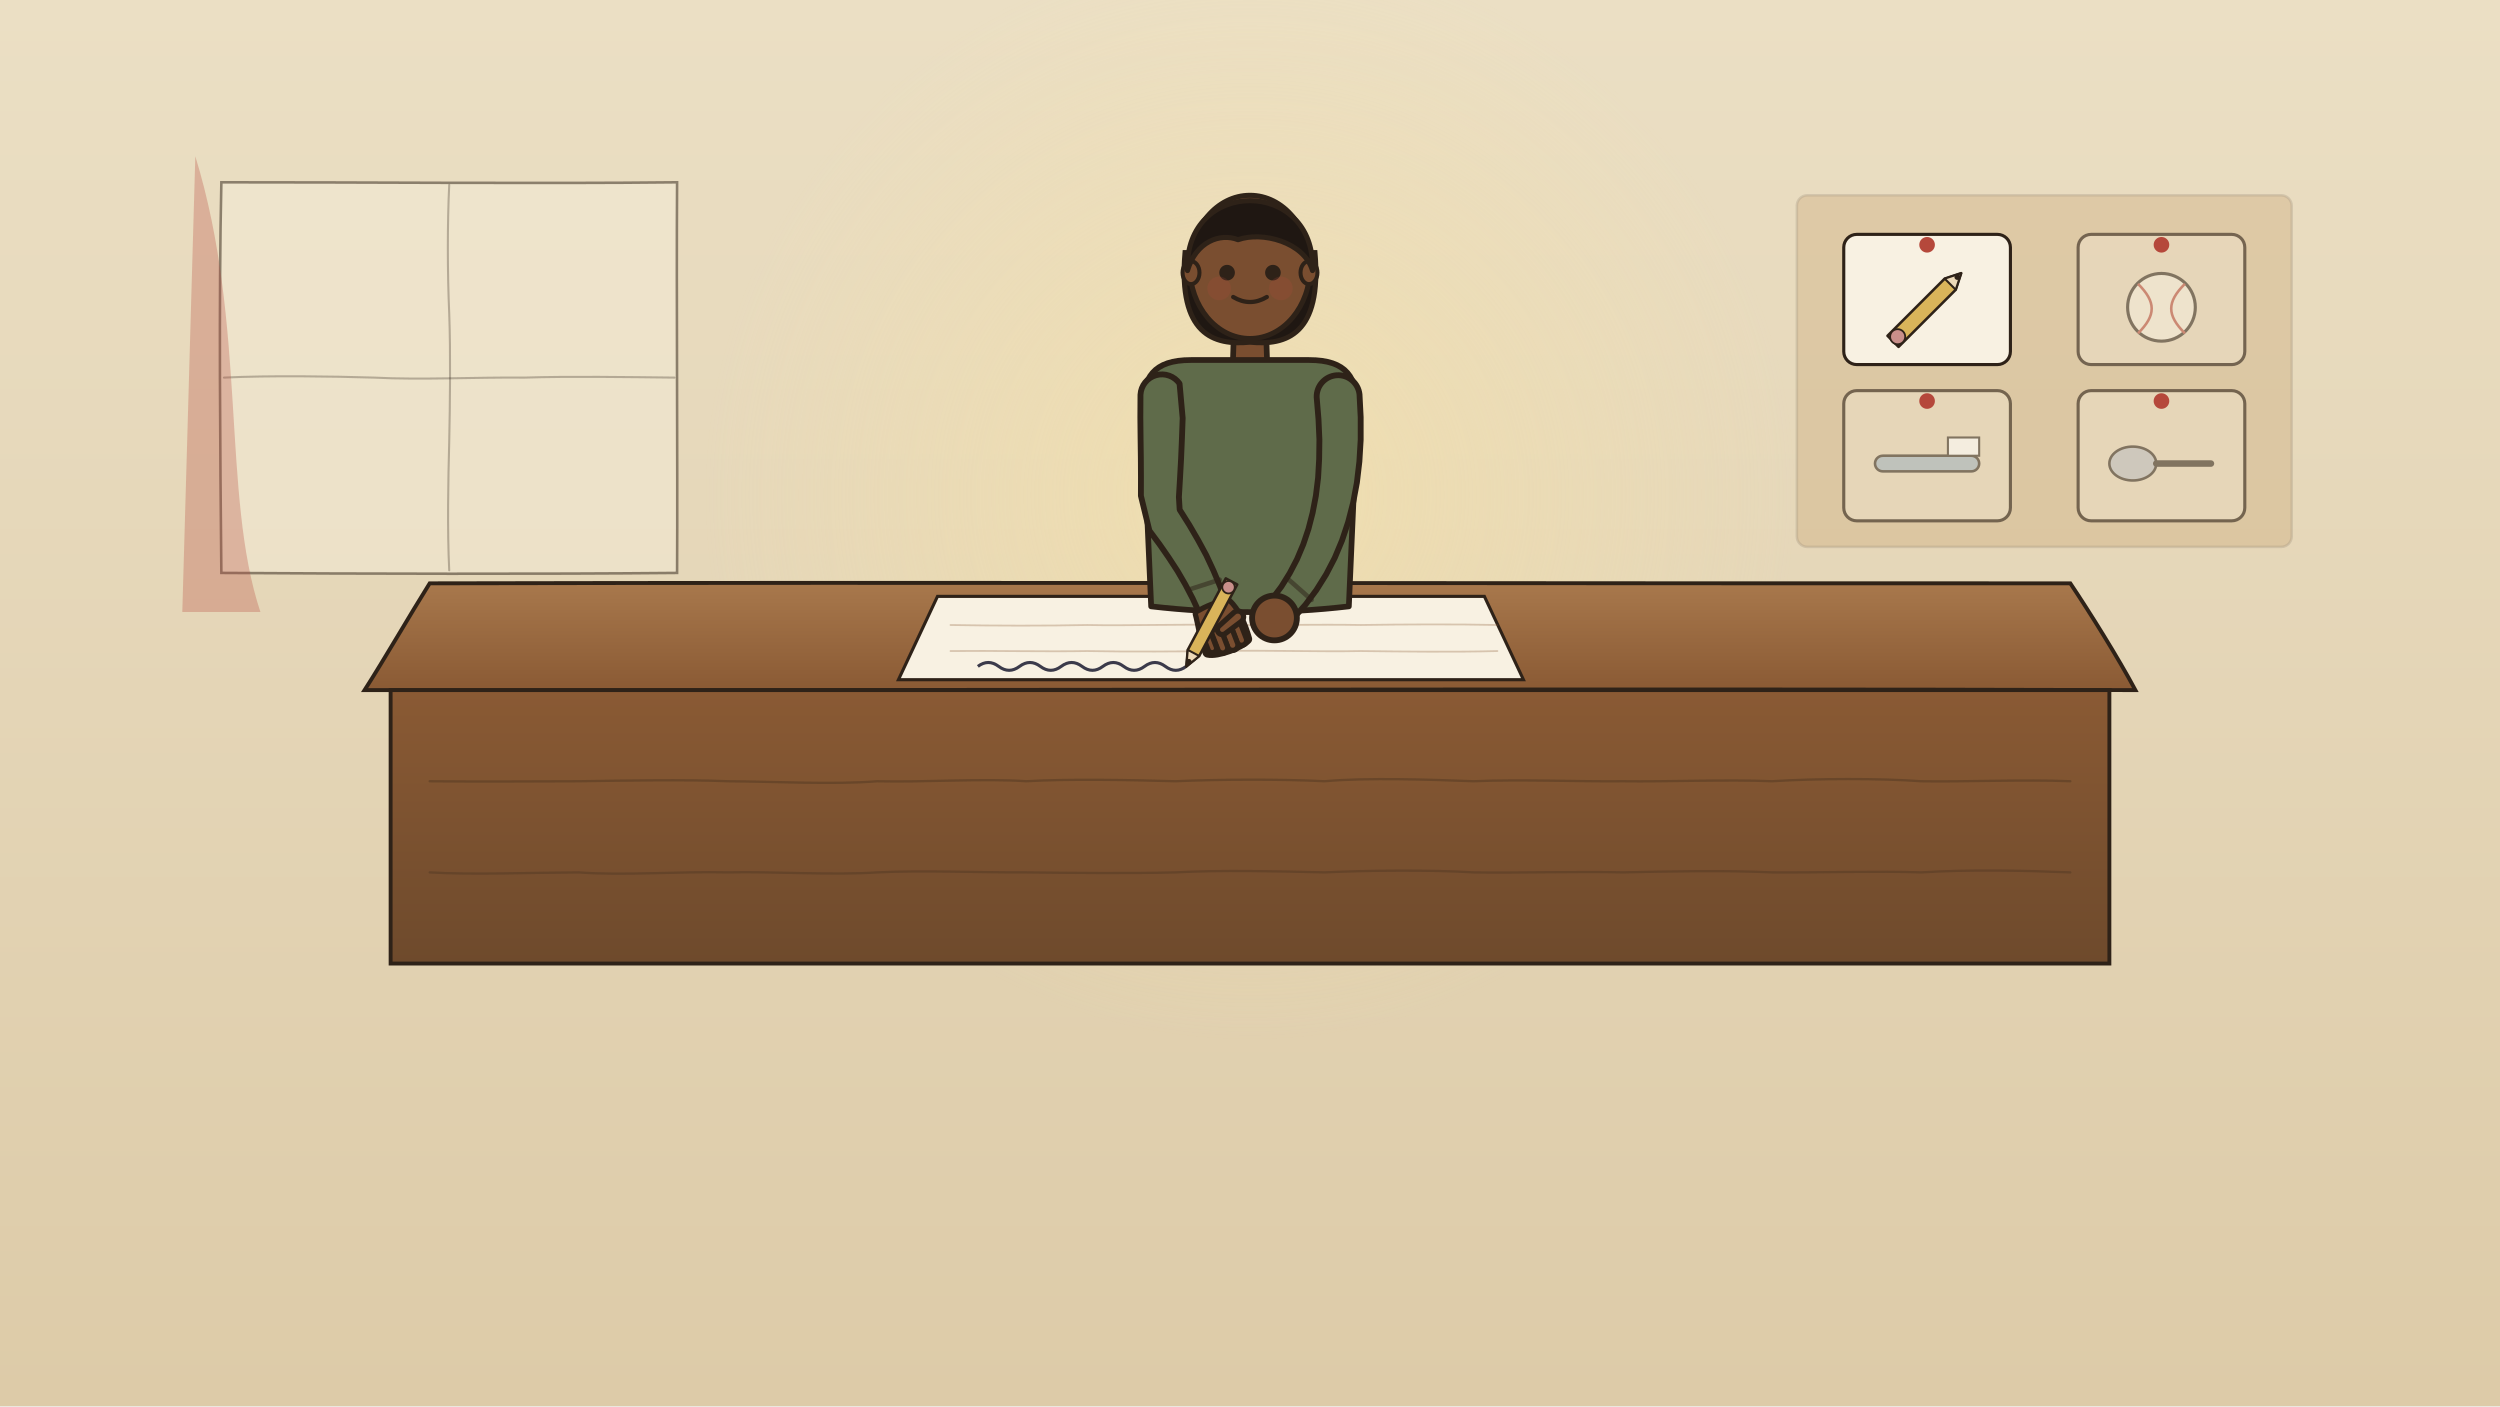
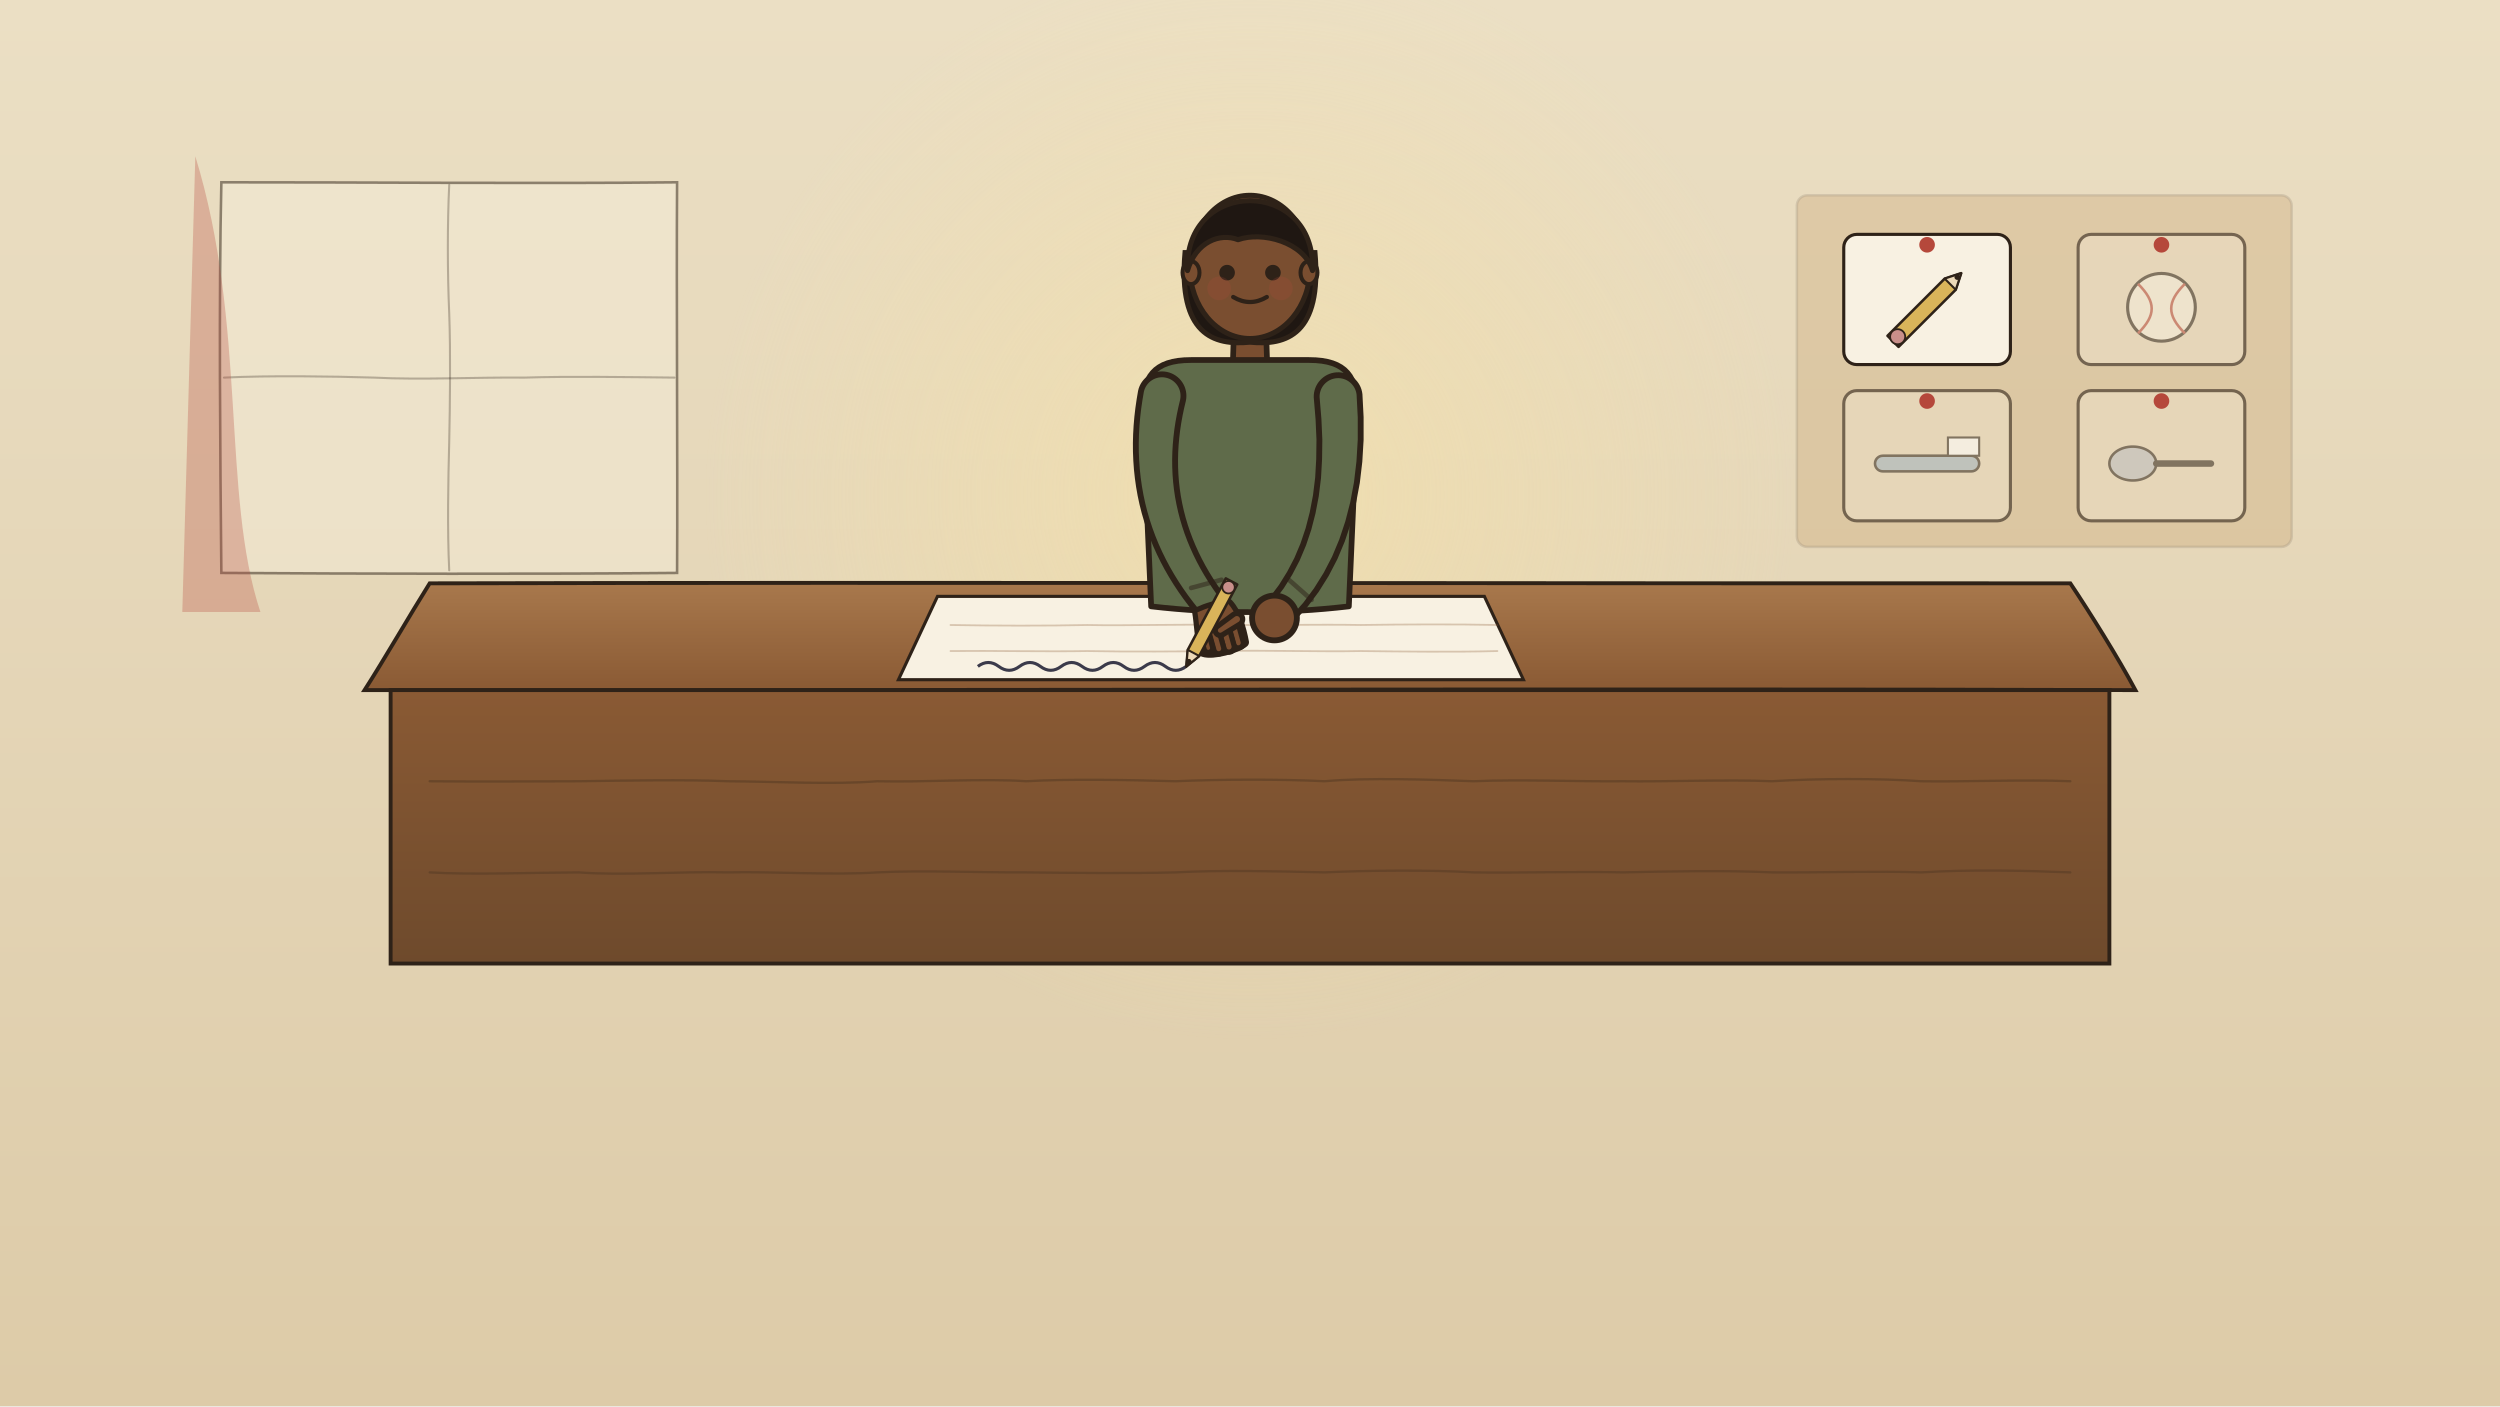
<svg xmlns="http://www.w3.org/2000/svg" viewBox="0 0 1920 1080" width="1920" height="1080">
  <defs>
    <linearGradient id="wall133" x1="0" y1="0" x2="0" y2="1">
      <stop offset="0" stop-color="#ebdfc4" />
      <stop offset="1" stop-color="#ddcba8" />
    </linearGradient>
    <linearGradient id="desk133" x1="0" y1="0" x2="0" y2="1">
      <stop offset="0" stop-color="#a8784c" />
      <stop offset="1" stop-color="#8a5a34" />
    </linearGradient>
    <radialGradient id="lamp133" cx="0.5" cy="0.5" r="0.5">
      <stop offset="0" stop-color="#f6e2a8" stop-opacity="0.6" />
      <stop offset="1" stop-color="#f6e2a8" stop-opacity="0" />
    </radialGradient>
    <linearGradient id="front133" x1="0" y1="0" x2="0" y2="1">
      <stop offset="0" stop-color="#8a5a34" />
      <stop offset="1" stop-color="#6e4a2c" />
    </linearGradient>
  </defs>
  <rect width="1920" height="1080" fill="url(#wall133)" />
  <g id="bg-study-corner">
    <circle cx="960" cy="380" r="420" fill="url(#lamp133)" />
    <path d="M170.0,140.0 C275.0,139.9 416.1,141.2 520.0,140.0 C519.4,230.2 520.5,350.8 520.0,440.0 C416.8,441.0 276.5,440.7 170.0,440.0 C169.1,349.1 168.0,230.0 170.0,140.0 Z" fill="#f4ecd8" stroke="#2e2218" stroke-width="2" opacity=".5" />
    <path d="M345.0,142.0 C343.6,170.7 343.6,209.1 345.0,240.7 C346.1,269.6 345.6,311.4 345.0,339.3 C344.2,369.2 343.5,406.9 345.0,438.0" fill="none" stroke="#2e2218" stroke-width="1.6" stroke-linecap="round" opacity="0.3" />
    <path d="M172.0,290.0 C207.4,288.3 254.7,289.0 287.3,290.0 C323.4,291.9 366.4,289.6 402.7,290.0 C437.2,288.9 482.4,289.6 518.0,290.0" fill="none" stroke="#2e2218" stroke-width="1.6" stroke-linecap="round" opacity="0.3" />
    <path d="M150,120 C190,250 170,380 200,470 L140,470 Z" fill="#b5483b" opacity=".3" />
    <rect x="1380" y="150" width="380" height="270" rx="8" fill="#c9a676" opacity=".35" stroke="#2e2218" stroke-width="2" stroke-opacity=".35" />
  </g>
  <g id="study-desk-top">
    <path d="M330.0,448.0 C707.9,447.1 1212.4,448.2 1590.0,448.0 C1605.2,470.7 1626.6,505.0 1640.0,530.0 C1231.6,528.7 687.1,530.4 280.0,530.0 C294.7,507.1 314.9,472.1 330.0,448.0 Z" fill="url(#desk133)" stroke="#2e2218" stroke-width="3" />
  </g>
  <g id="writing-paper">
    <path d="M720,458 L1140,458 L1170,522 L690,522 Z" fill="#f8f1e2" stroke="#2e2218" stroke-width="2.4" />
    <path d="M730.0,480.0 C762.2,480.6 804.4,480.7 835.0,480.0 C866.6,480.7 907.8,479.2 940.0,480.0 C970.5,480.3 1014.1,479.4 1045.0,480.0 C1077.0,479.5 1119.2,479.3 1150.0,480.0" fill="none" stroke="#8a5a34" stroke-width="1.4" stroke-linecap="round" opacity="0.3" />
    <path d="M730.0,500.0 C761.1,499.6 803.4,500.6 835.0,500.0 C866.5,500.7 907.6,500.3 940.0,500.0 C970.6,499.2 1013.3,500.7 1045.0,500.0 C1076.9,500.4 1117.9,500.9 1150.0,500.0" fill="none" stroke="#8a5a34" stroke-width="1.4" stroke-linecap="round" opacity="0.3" />
  </g>
  <g id="mv-draw-written-line" data-dur="2.2" data-delay="0.4">
    <path d="M751.0,511.8 q8,-6 16,0 t16,0 t16,0 t16,0 t16,0 t16,0 t16,0 t16,0 t16,0 t16,0" fill="none" stroke="#3b3a4a" stroke-width="2.4" />
  </g>
  <g id="mv-breathe-writer-person">
    <path d="M947.9,246.8 L946.8,280.5 L973.2,280.5 L972.1,246.8 Z" fill="#7a4e30" stroke="#2e2218" stroke-width="4.4" />
    <path d="M914.6,276.5 C885.8,276.5 877.5,289.7 877.5,315.0 L884.1,465.7 Q960.0,474.5 1035.9,465.7 L1042.5,315.0 C1042.5,289.7 1034.2,276.5 1005.4,276.5 Z" fill="#5f6b4a" stroke="#2e2218" stroke-width="4.4" stroke-linejoin="round" />
-     <g class="mv mv-limb-writer-person-r-1" data-pivot="892.4 304.0" data-amp="0">
-       <path d="M875.89,303.13 L875.79,320.48 L875.96,336.61 L876.17,351.92 L876.25,366.67 L876.22,380.79 L882.74,407.52 L890.48,417.96 L897.63,428.27 L904.30,438.50 L910.37,448.97 L916.02,459.77 L921.41,471.49 A11.00,11.00 0 0 0 941.42,462.56 L937.03,450.37 L931.95,438.27 L926.43,426.43 L920.18,414.87 L913.45,403.30 L905.97,391.42 L905.39,381.78 L906.26,367.13 L907.07,352.31 L907.72,336.94 L908.29,321.13 L905.90,294.60 A16.50,16.50 0 0 0 875.89,303.13 Z" fill="#5f6b4a" stroke="#2e2218" stroke-width="4.50" stroke-linejoin="round" />
-       <path d="M913.68,452.64 L936.69,445.20" stroke="#2e2218" stroke-width="3.60" stroke-linecap="round" opacity=".5" />
-       <g transform="translate(931.40 467.00) rotate(158.84) scale(33.000)">
+     <g class="mv mv-limb-writer-person-r-1" data-pivot="892.4 304.0" data-amp="0" data-armfixed="1">
+       <path d="M876.25,300.60 L875.16,307.04 L874.20,313.68 L873.43,320.34 L872.87,326.86 L872.49,333.57 L872.32,340.29 L872.36,347.01 L872.63,353.73 L873.11,360.44 L873.83,367.13 L874.77,373.79 L875.94,380.40 L877.35,386.97 L878.95,393.31 L880.82,399.75 L882.90,406.12 L885.21,412.39 L887.74,418.57 L890.47,424.65 L893.40,430.62 L896.52,436.48 L899.83,442.22 L903.30,447.84 L906.95,453.34 L910.68,458.62 L914.62,463.87 L918.70,469.00 L922.84,473.92 A11.00,11.00 0 0 0 939.99,460.13 L936.43,455.31 L933.07,450.49 L929.86,445.60 L926.73,440.52 L923.82,435.47 L921.09,430.34 L918.52,425.14 L916.13,419.87 L913.92,414.54 L911.89,409.15 L910.06,403.70 L908.42,398.20 L906.98,392.66 L905.74,387.07 L904.66,381.29 L903.83,375.65 L903.19,369.98 L902.76,364.29 L902.52,358.60 L902.47,352.90 L902.61,347.20 L902.94,341.51 L903.45,335.83 L904.12,330.17 L905.00,324.35 L906.02,318.73 L907.19,313.13 L908.55,307.40 A16.50,16.50 0 0 0 876.25,300.60Z" fill="#5f6b4a" stroke="#2e2218" stroke-width="4.50" stroke-linejoin="round" />
+       <path d="M914.79,451.54 L938.14,445.25" stroke="#2e2218" stroke-width="3.60" stroke-linecap="round" opacity=".5" />
+       <g transform="translate(931.40 467.00) rotate(164.40) scale(33.000)">
        <g fill="#2e2218" stroke="#2e2218" stroke-width="0.245" stroke-linejoin="round">
          <path d="M0.370,0 C0.111,0.04 -0.111,0.04 -0.370,0 C-0.500,-0.25 -0.510,-0.62 -0.480,-0.960 C-0.288,-1.050 0.288,-1.050 0.480,-0.920 C0.490,-0.62 0.390,-0.22 0.370,0 Z" />
        </g>
        <g fill="#7a4e30" stroke="none">
          <path d="M0.370,0 C0.111,0.04 -0.111,0.04 -0.370,0 C-0.500,-0.25 -0.510,-0.62 -0.480,-0.960 C-0.288,-1.050 0.288,-1.050 0.480,-0.920 C0.490,-0.62 0.390,-0.22 0.370,0 Z" />
        </g>
        <path d="M-0.473,-0.94 L-0.473,-0.57 A0.118,0.118 0 0 0 -0.237,-0.57 L-0.237,-0.94 A0.118,0.118 0 0 0 -0.473,-0.94 Z" fill="#7a4e30" stroke="#2e2218" stroke-width="0.123" stroke-linejoin="round" />
        <path d="M-0.244,-0.97 L-0.244,-0.6 A0.124,0.124 0 0 0 0.004,-0.6 L0.004,-0.97 A0.124,0.124 0 0 0 -0.244,-0.97 Z" fill="#7a4e30" stroke="#2e2218" stroke-width="0.123" stroke-linejoin="round" />
        <path d="M0.002,-0.95 L0.002,-0.58 A0.118,0.118 0 0 0 0.238,-0.58 L0.238,-0.95 A0.118,0.118 0 0 0 0.002,-0.95 Z" fill="#7a4e30" stroke="#2e2218" stroke-width="0.123" stroke-linejoin="round" />
        <path d="M0.248,-0.87 L0.248,-0.5 A0.102,0.102 0 0 0 0.452,-0.5 L0.452,-0.87 A0.102,0.102 0 0 0 0.248,-0.87 Z" fill="#7a4e30" stroke="#2e2218" stroke-width="0.123" stroke-linejoin="round" />
        <path d="M-0.427,-0.272 L0.016,-0.441 A0.115,0.115 0 0 0 -0.056,-0.659 L-0.513,-0.528 A0.135,0.135 0 0 0 -0.427,-0.272 Z" fill="#7a4e30" stroke="#2e2218" stroke-width="0.123" stroke-linejoin="round" />
      </g>
    </g>
    <g class="mv mv-limb-writer-person-l-1" data-pivot="1027.7 304.0">
      <path d="M1011.2,305.1 L1012.6,321.9 L1013.3,337.6 L1013.1,352.6 L1012.3,366.9 L1010.6,380.7 L1008.1,393.8 L1004.9,406.2 L1000.9,418.1 L996.1,429.5 L990.5,440.2 L984.1,450.5 L976.6,460.5 A11.0,11.0 0 0 0 993.6,474.5 L1002.6,464.4 L1011.0,453.1 L1018.5,441.1 L1025.1,428.4 L1030.7,415.0 L1035.4,400.9 L1039.2,386.1 L1042.1,370.6 L1044.0,354.5 L1045.0,337.8 L1045.0,320.4 L1044.1,302.9 A16.5,16.5 0 0 0 1011.2,305.1Z" fill="#5f6b4a" stroke="#2e2218" stroke-width="4.50" stroke-linejoin="round" />
      <path d="M989.2,444.7 L1007.3,460.7" stroke="#2e2218" stroke-width="3.60" stroke-linecap="round" opacity=".5" />
      <circle cx="978.8" cy="474.6" r="17.2" fill="#7a4e30" stroke="#2e2218" stroke-width="4.50" />
    </g>
    <g id="writing-pencil">
      <path d="M941.4,444.2 L912.2,499.1 L911.1,511.9 L921.0,503.8 L950.2,448.9 Z" fill="#d9b45a" stroke="#2e2218" stroke-width="2" stroke-linejoin="round" />
      <path d="M912.2,499.1 L911.1,511.9 L921.0,503.8 Z" fill="#ecd9b8" stroke="#2e2218" stroke-width="1.6" stroke-linejoin="round" />
      <circle cx="913.0" cy="508.2" r="2.2" fill="#2e2218" />
      <circle cx="943.5" cy="451.0" r="4.8" fill="#c98f8a" stroke="#2e2218" stroke-width="1.4" />
    </g>
    <g id="mv-nod-writer-person-head">
      <path d="M910.1,194.0 C904.6,257.2 932.3,265.5 960.0,262.8 C987.7,265.5 1015.4,257.2 1009.9,194.0 Z" fill="#1f1712" stroke="#2e2218" stroke-width="3.9" />
      <ellipse cx="960.0" cy="205.0" rx="46.2" ry="55.0" fill="#7a4e30" stroke="#2e2218" stroke-width="3.9" />
      <ellipse cx="914.7" cy="209.4" rx="6.5" ry="8.8" fill="#7a4e30" stroke="#2e2218" stroke-width="3.1" />
      <ellipse cx="1005.3" cy="209.4" rx="6.5" ry="8.8" fill="#7a4e30" stroke="#2e2218" stroke-width="3.1" />
      <path d="M912.0,207.8 C909.2,136.2 1010.8,136.2 1008.0,207.8 C1001.6,185.8 969.2,177.5 950.8,184.1 C936.9,178.6 918.4,185.8 912.0,207.8 Z" fill="#1f1712" stroke="#2e2218" stroke-width="3.9" stroke-linejoin="round" />
      <g id="mv-blink-writer-person-eyes">
        <circle cx="942.4" cy="209.4" r="6.0" fill="#2e2218" />
        <circle cx="977.6" cy="209.4" r="6.0" fill="#2e2218" />
      </g>
      <circle cx="936.3" cy="221.5" r="9.1" fill="#b5483b" opacity=".18" />
      <circle cx="983.7" cy="221.5" r="9.1" fill="#b5483b" opacity=".18" />
      <path d="M947.1,228.1 Q960.0,235.8 972.9,228.1" fill="none" stroke="#2e2218" stroke-width="3.3" stroke-linecap="round" />
    </g>
  </g>
  <g id="study-desk-front">
    <rect x="300" y="530" width="1320" height="210" fill="url(#front133)" stroke="#2e2218" stroke-width="3" />
    <path d="M330.0,600.0 C366.8,600.4 412.0,600.1 444.5,600.0 C480.8,599.5 525.2,598.6 559.1,600.0 C594.4,600.2 640.9,602.7 673.6,600.0 C710.3,600.9 755.0,597.7 788.2,600.0 C819.6,598.1 868.8,599.0 902.7,600.0 C936.2,598.5 983.6,598.3 1017.3,600.0 C1050.3,597.0 1099.7,598.8 1131.8,600.0 C1167.7,598.4 1212.8,600.4 1246.4,600.0 C1279.8,600.5 1327.0,598.5 1360.9,600.0 C1395.1,597.8 1443.7,597.7 1475.5,600.0 C1507.0,600.6 1555.4,598.5 1590.0,600.0" fill="none" stroke="#2e2218" stroke-width="1.8" stroke-linecap="round" opacity="0.3" />
    <path d="M330.0,670.0 C362.4,672.0 410.2,670.1 444.5,670.0 C478.5,672.6 522.3,669.1 559.1,670.0 C592.5,669.2 640.5,672.3 673.6,670.0 C709.1,668.2 751.8,670.2 788.2,670.0 C823.6,670.4 867.9,670.9 902.7,670.0 C936.9,668.1 981.1,669.1 1017.3,670.0 C1050.5,668.4 1099.4,668.0 1131.8,670.0 C1163.2,670.6 1213.0,669.1 1246.4,670.0 C1280.2,669.2 1325.8,668.3 1360.9,670.0 C1398.2,670.3 1441.7,668.8 1475.5,670.0 C1512.1,667.7 1553.4,668.5 1590.0,670.0" fill="none" stroke="#2e2218" stroke-width="1.8" stroke-linecap="round" opacity="0.25" />
  </g>
  <g id="activity-cards">
    <rect x="1416" y="180" width="128" height="100" rx="10" fill="#f8f1e2" stroke="#2e2218" stroke-width="2.4" opacity="1" />
    <circle cx="1480" cy="188" r="6" fill="#b5483b" />
    <rect x="1596" y="180" width="128" height="100" rx="10" fill="#ece0c6" stroke="#2e2218" stroke-width="2.4" opacity="0.6" />
    <circle cx="1660" cy="188" r="6" fill="#b5483b" />
    <rect x="1416" y="300" width="128" height="100" rx="10" fill="#ece0c6" stroke="#2e2218" stroke-width="2.4" opacity="0.6" />
    <circle cx="1480" cy="308" r="6" fill="#b5483b" />
    <rect x="1596" y="300" width="128" height="100" rx="10" fill="#ece0c6" stroke="#2e2218" stroke-width="2.4" opacity="0.6" />
    <circle cx="1660" cy="308" r="6" fill="#b5483b" />
  </g>
  <g id="mv-emph-pencil-card-icon" data-delay="0.6">
    <g>
      <path d="M1458.1,266.4 L1502.0,222.5 L1506.2,209.8 L1493.5,214.0 L1449.6,257.9 Z" fill="#d9b45a" stroke="#2e2218" stroke-width="2" stroke-linejoin="round" />
      <path d="M1502.0,222.5 L1506.2,209.8 L1493.5,214.0 Z" fill="#ecd9b8" stroke="#2e2218" stroke-width="1.6" stroke-linejoin="round" />
      <circle cx="1503.2" cy="212.8" r="2.2" fill="#2e2218" />
      <circle cx="1457.4" cy="258.6" r="5.8" fill="#c98f8a" stroke="#2e2218" stroke-width="1.4" />
    </g>
  </g>
  <g id="ball-icon" opacity=".55">
    <circle cx="1660" cy="236" r="26" fill="#f4ecdc" stroke="#2e2218" stroke-width="2.4" />
    <path d="M1642,218 C1656,232 1656,242 1642,256 M1678,218 C1664,232 1664,242 1678,256" fill="none" stroke="#b5483b" stroke-width="2" />
  </g>
  <g id="toothbrush-icon" opacity=".55">
    <rect x="1440" y="350" width="80" height="12" rx="6" fill="#9fb0bd" stroke="#2e2218" stroke-width="2" />
    <rect x="1496" y="336" width="24" height="14" fill="#fff" stroke="#2e2218" stroke-width="1.6" />
  </g>
  <g id="spoon-icon" opacity=".55">
    <ellipse cx="1638" cy="356" rx="18" ry="13" fill="#b9bcc0" stroke="#2e2218" stroke-width="2" />
    <path d="M1656,356 L1698,356" stroke="#2e2218" stroke-width="5" stroke-linecap="round" />
  </g>
</svg>
